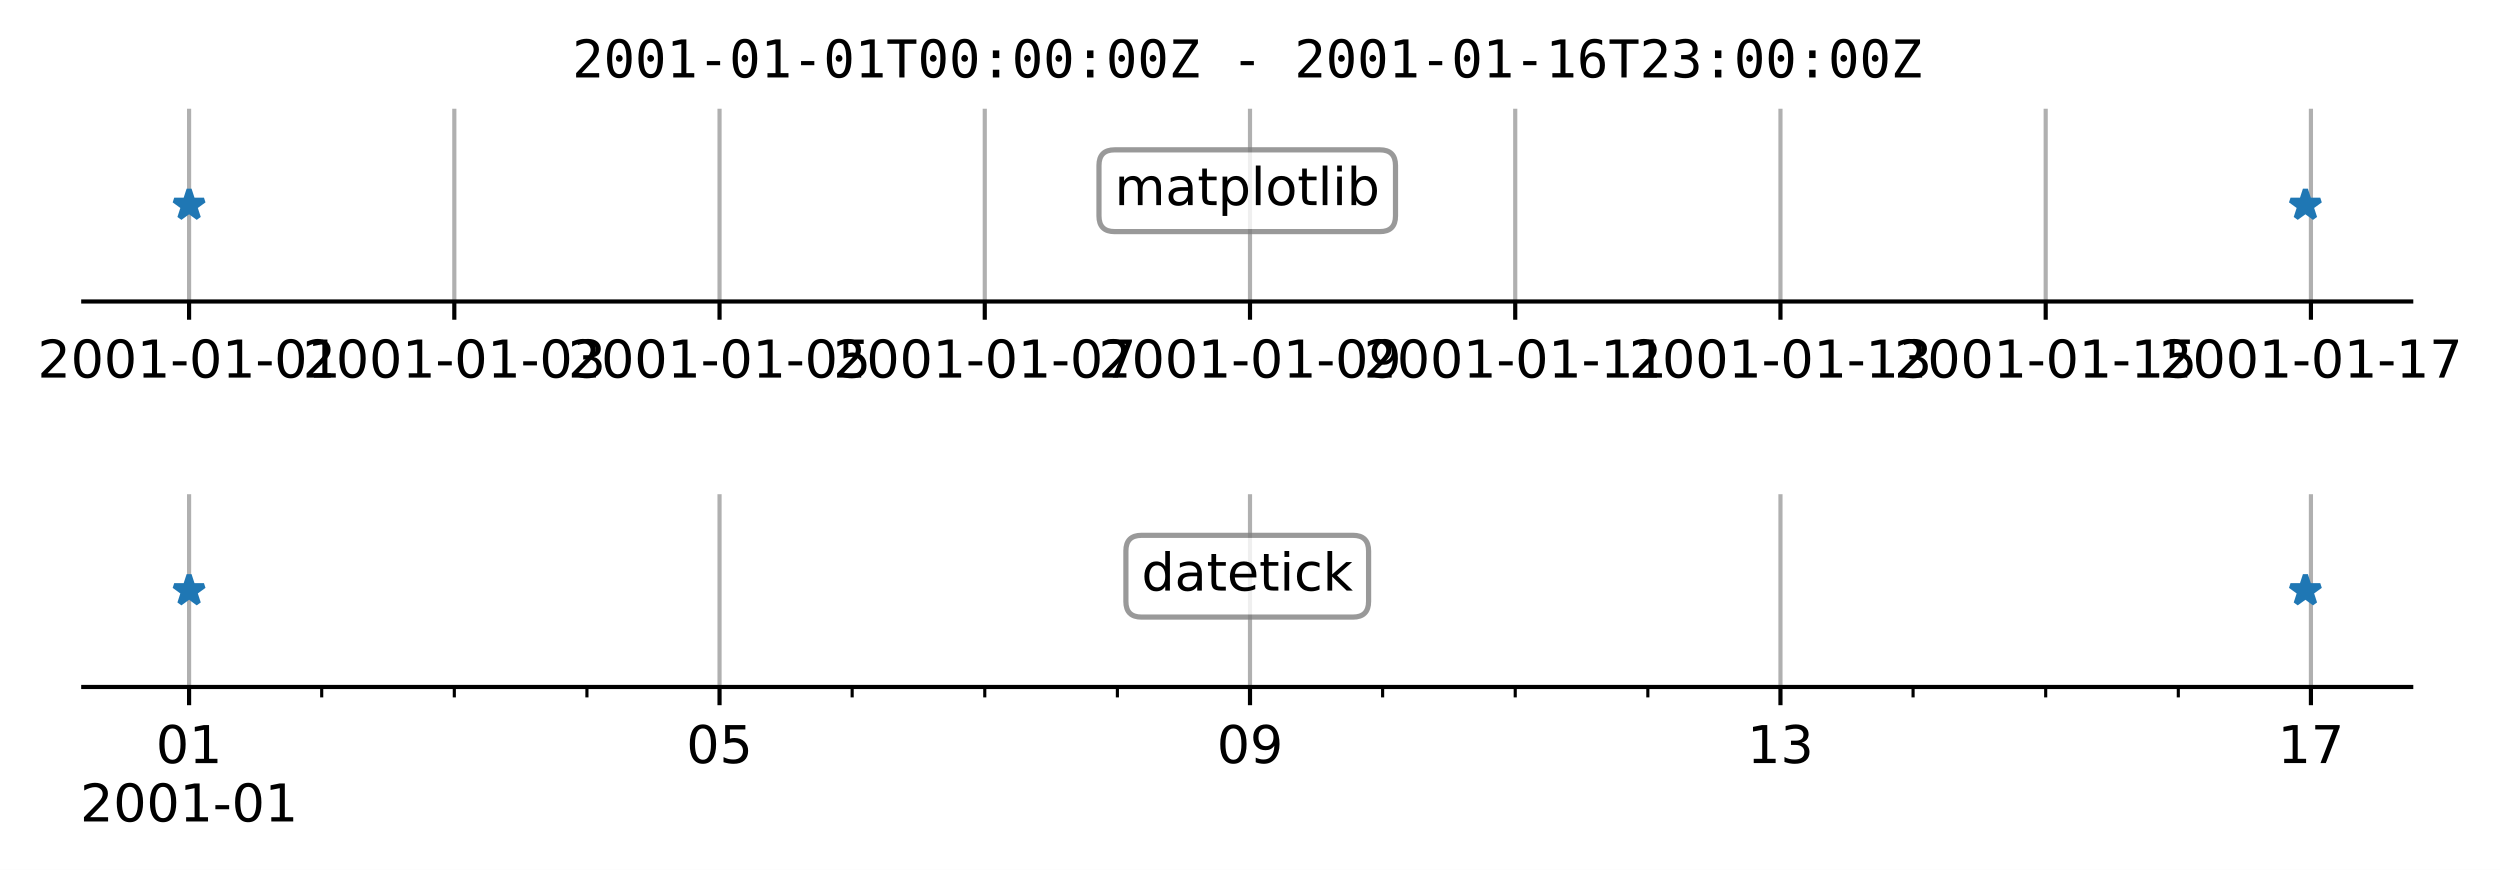
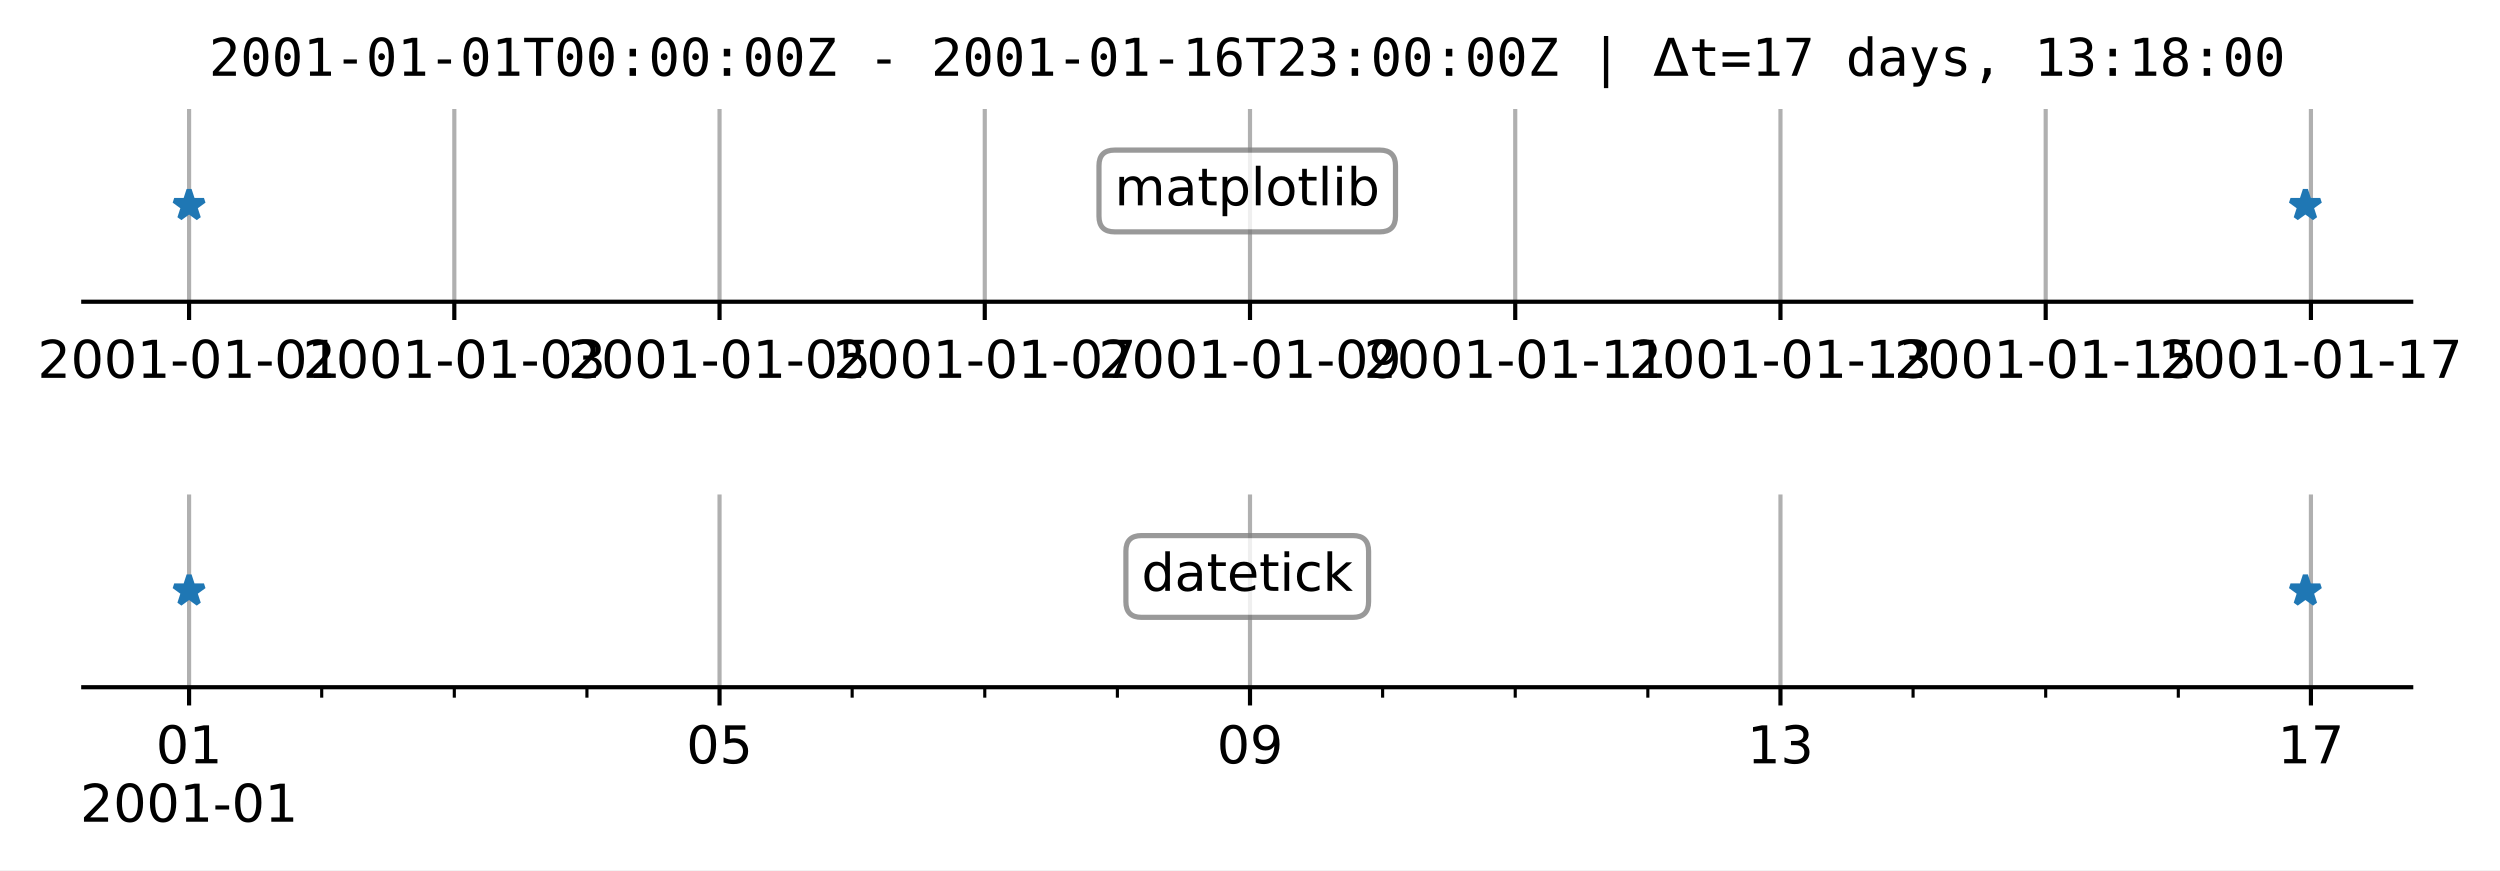
- <svg xmlns="http://www.w3.org/2000/svg" xmlns:xlink="http://www.w3.org/1999/xlink" width="479.393pt" height="166.808pt" viewBox="0 0 479.393 166.808" version="1.1">
+ <svg xmlns="http://www.w3.org/2000/svg" xmlns:xlink="http://www.w3.org/1999/xlink" width="479.393pt" height="166.856pt" viewBox="0 0 479.393 166.856" version="1.1">
  <defs>
    <style type="text/css">*{stroke-linejoin: round; stroke-linecap: butt}</style>
  </defs>
  <g id="figure_1">
    <g id="patch_1">
-       <path d="M 0 166.808  L 479.393 166.808  L 479.393 0  L 0 0  z " style="fill: #ffffff" />
+       <path d="M 0 166.856  L 479.393 166.856  L 479.393 0  L 0 0  z " style="fill: #ffffff" />
    </g>
    <g id="axes_1">
      <g id="patch_2">
-         <path d="M 15.967 57.812  L 462.367 57.812  L 462.367 20.852  L 15.967 20.852  z " style="fill: #ffffff" />
+         <path d="M 15.967 57.86  L 462.367 57.86  L 462.367 20.9  L 15.967 20.9  z " style="fill: #ffffff" />
      </g>
      <g id="matplotlib.axis_1">
        <g id="xtick_1">
          <g id="line2d_1">
-             <path d="M 36.258 57.812  L 36.258 20.852  " clip-path="url(#pf2580ca4c7)" style="fill: none; stroke: #b0b0b0; stroke-width: 0.8; stroke-linecap: square" />
+             <path d="M 36.258 57.86  L 36.258 20.9  " clip-path="url(#p1f0bf8ba6b)" style="fill: none; stroke: #b0b0b0; stroke-width: 0.8; stroke-linecap: square" />
          </g>
          <g id="line2d_2">
            <defs>
-               <path id="mc5603a4e6c" d="M 0 0  L 0 3.5  " style="stroke: #000000; stroke-width: 0.8" />
+               <path id="mabb9b50505" d="M 0 0  L 0 3.5  " style="stroke: #000000; stroke-width: 0.8" />
            </defs>
            <g>
-               <use xlink:href="#mc5603a4e6c" x="36.258" y="57.812" style="stroke: #000000; stroke-width: 0.8" />
+               <use xlink:href="#mabb9b50505" x="36.258" y="57.86" style="stroke: #000000; stroke-width: 0.8" />
            </g>
          </g>
          <g id="text_1">
-             <text style="font-size: 10px; font-family: 'DejaVu Sans', 'Bitstream Vera Sans', 'Computer Modern Sans Serif', 'Lucida Grande', 'Verdana', 'Geneva', 'Lucid', 'Arial', 'Helvetica', 'Avant Garde', sans-serif; text-anchor: middle" x="36.258" y="72.41" transform="rotate(-0 36.25781 72.41)">2001-01-01</text>
+             <text style="font-size: 10px; font-family: 'DejaVu Sans', 'Bitstream Vera Sans', 'Computer Modern Sans Serif', 'Lucida Grande', 'Verdana', 'Geneva', 'Lucid', 'Arial', 'Helvetica', 'Avant Garde', sans-serif; text-anchor: middle" x="36.258" y="72.458" transform="rotate(-0 36.25781 72.45844)">2001-01-01</text>
          </g>
        </g>
        <g id="xtick_2">
          <g id="line2d_3">
-             <path d="M 87.118 57.812  L 87.118 20.852  " clip-path="url(#pf2580ca4c7)" style="fill: none; stroke: #b0b0b0; stroke-width: 0.8; stroke-linecap: square" />
+             <path d="M 87.118 57.86  L 87.118 20.9  " clip-path="url(#p1f0bf8ba6b)" style="fill: none; stroke: #b0b0b0; stroke-width: 0.8; stroke-linecap: square" />
          </g>
          <g id="line2d_4">
            <g>
-               <use xlink:href="#mc5603a4e6c" x="87.118" y="57.812" style="stroke: #000000; stroke-width: 0.8" />
+               <use xlink:href="#mabb9b50505" x="87.118" y="57.86" style="stroke: #000000; stroke-width: 0.8" />
            </g>
          </g>
          <g id="text_2">
-             <text style="font-size: 10px; font-family: 'DejaVu Sans', 'Bitstream Vera Sans', 'Computer Modern Sans Serif', 'Lucida Grande', 'Verdana', 'Geneva', 'Lucid', 'Arial', 'Helvetica', 'Avant Garde', sans-serif; text-anchor: middle" x="87.118" y="72.41" transform="rotate(-0 87.11753 72.41)">2001-01-03</text>
+             <text style="font-size: 10px; font-family: 'DejaVu Sans', 'Bitstream Vera Sans', 'Computer Modern Sans Serif', 'Lucida Grande', 'Verdana', 'Geneva', 'Lucid', 'Arial', 'Helvetica', 'Avant Garde', sans-serif; text-anchor: middle" x="87.118" y="72.458" transform="rotate(-0 87.11753 72.45844)">2001-01-03</text>
          </g>
        </g>
        <g id="xtick_3">
          <g id="line2d_5">
-             <path d="M 137.977 57.812  L 137.977 20.852  " clip-path="url(#pf2580ca4c7)" style="fill: none; stroke: #b0b0b0; stroke-width: 0.8; stroke-linecap: square" />
+             <path d="M 137.977 57.86  L 137.977 20.9  " clip-path="url(#p1f0bf8ba6b)" style="fill: none; stroke: #b0b0b0; stroke-width: 0.8; stroke-linecap: square" />
          </g>
          <g id="line2d_6">
            <g>
-               <use xlink:href="#mc5603a4e6c" x="137.977" y="57.812" style="stroke: #000000; stroke-width: 0.8" />
+               <use xlink:href="#mabb9b50505" x="137.977" y="57.86" style="stroke: #000000; stroke-width: 0.8" />
            </g>
          </g>
          <g id="text_3">
-             <text style="font-size: 10px; font-family: 'DejaVu Sans', 'Bitstream Vera Sans', 'Computer Modern Sans Serif', 'Lucida Grande', 'Verdana', 'Geneva', 'Lucid', 'Arial', 'Helvetica', 'Avant Garde', sans-serif; text-anchor: middle" x="137.977" y="72.41" transform="rotate(-0 137.9773 72.41)">2001-01-05</text>
+             <text style="font-size: 10px; font-family: 'DejaVu Sans', 'Bitstream Vera Sans', 'Computer Modern Sans Serif', 'Lucida Grande', 'Verdana', 'Geneva', 'Lucid', 'Arial', 'Helvetica', 'Avant Garde', sans-serif; text-anchor: middle" x="137.977" y="72.458" transform="rotate(-0 137.9773 72.45844)">2001-01-05</text>
          </g>
        </g>
        <g id="xtick_4">
          <g id="line2d_7">
-             <path d="M 188.837 57.812  L 188.837 20.852  " clip-path="url(#pf2580ca4c7)" style="fill: none; stroke: #b0b0b0; stroke-width: 0.8; stroke-linecap: square" />
+             <path d="M 188.837 57.86  L 188.837 20.9  " clip-path="url(#p1f0bf8ba6b)" style="fill: none; stroke: #b0b0b0; stroke-width: 0.8; stroke-linecap: square" />
          </g>
          <g id="line2d_8">
            <g>
-               <use xlink:href="#mc5603a4e6c" x="188.837" y="57.812" style="stroke: #000000; stroke-width: 0.8" />
+               <use xlink:href="#mabb9b50505" x="188.837" y="57.86" style="stroke: #000000; stroke-width: 0.8" />
            </g>
          </g>
          <g id="text_4">
-             <text style="font-size: 10px; font-family: 'DejaVu Sans', 'Bitstream Vera Sans', 'Computer Modern Sans Serif', 'Lucida Grande', 'Verdana', 'Geneva', 'Lucid', 'Arial', 'Helvetica', 'Avant Garde', sans-serif; text-anchor: middle" x="188.837" y="72.41" transform="rotate(-0 188.837 72.41)">2001-01-07</text>
+             <text style="font-size: 10px; font-family: 'DejaVu Sans', 'Bitstream Vera Sans', 'Computer Modern Sans Serif', 'Lucida Grande', 'Verdana', 'Geneva', 'Lucid', 'Arial', 'Helvetica', 'Avant Garde', sans-serif; text-anchor: middle" x="188.837" y="72.458" transform="rotate(-0 188.837 72.45844)">2001-01-07</text>
          </g>
        </g>
        <g id="xtick_5">
          <g id="line2d_9">
-             <path d="M 239.697 57.812  L 239.697 20.852  " clip-path="url(#pf2580ca4c7)" style="fill: none; stroke: #b0b0b0; stroke-width: 0.8; stroke-linecap: square" />
+             <path d="M 239.697 57.86  L 239.697 20.9  " clip-path="url(#p1f0bf8ba6b)" style="fill: none; stroke: #b0b0b0; stroke-width: 0.8; stroke-linecap: square" />
          </g>
          <g id="line2d_10">
            <g>
-               <use xlink:href="#mc5603a4e6c" x="239.697" y="57.812" style="stroke: #000000; stroke-width: 0.8" />
+               <use xlink:href="#mabb9b50505" x="239.697" y="57.86" style="stroke: #000000; stroke-width: 0.8" />
            </g>
          </g>
          <g id="text_5">
-             <text style="font-size: 10px; font-family: 'DejaVu Sans', 'Bitstream Vera Sans', 'Computer Modern Sans Serif', 'Lucida Grande', 'Verdana', 'Geneva', 'Lucid', 'Arial', 'Helvetica', 'Avant Garde', sans-serif; text-anchor: middle" x="239.697" y="72.41" transform="rotate(-0 239.6967 72.41)">2001-01-09</text>
+             <text style="font-size: 10px; font-family: 'DejaVu Sans', 'Bitstream Vera Sans', 'Computer Modern Sans Serif', 'Lucida Grande', 'Verdana', 'Geneva', 'Lucid', 'Arial', 'Helvetica', 'Avant Garde', sans-serif; text-anchor: middle" x="239.697" y="72.458" transform="rotate(-0 239.6967 72.45844)">2001-01-09</text>
          </g>
        </g>
        <g id="xtick_6">
          <g id="line2d_11">
-             <path d="M 290.556 57.812  L 290.556 20.852  " clip-path="url(#pf2580ca4c7)" style="fill: none; stroke: #b0b0b0; stroke-width: 0.8; stroke-linecap: square" />
+             <path d="M 290.556 57.86  L 290.556 20.9  " clip-path="url(#p1f0bf8ba6b)" style="fill: none; stroke: #b0b0b0; stroke-width: 0.8; stroke-linecap: square" />
          </g>
          <g id="line2d_12">
            <g>
-               <use xlink:href="#mc5603a4e6c" x="290.556" y="57.812" style="stroke: #000000; stroke-width: 0.8" />
+               <use xlink:href="#mabb9b50505" x="290.556" y="57.86" style="stroke: #000000; stroke-width: 0.8" />
            </g>
          </g>
          <g id="text_6">
-             <text style="font-size: 10px; font-family: 'DejaVu Sans', 'Bitstream Vera Sans', 'Computer Modern Sans Serif', 'Lucida Grande', 'Verdana', 'Geneva', 'Lucid', 'Arial', 'Helvetica', 'Avant Garde', sans-serif; text-anchor: middle" x="290.556" y="72.41" transform="rotate(-0 290.5564 72.41)">2001-01-11</text>
+             <text style="font-size: 10px; font-family: 'DejaVu Sans', 'Bitstream Vera Sans', 'Computer Modern Sans Serif', 'Lucida Grande', 'Verdana', 'Geneva', 'Lucid', 'Arial', 'Helvetica', 'Avant Garde', sans-serif; text-anchor: middle" x="290.556" y="72.458" transform="rotate(-0 290.5564 72.45844)">2001-01-11</text>
          </g>
        </g>
        <g id="xtick_7">
          <g id="line2d_13">
-             <path d="M 341.416 57.812  L 341.416 20.852  " clip-path="url(#pf2580ca4c7)" style="fill: none; stroke: #b0b0b0; stroke-width: 0.8; stroke-linecap: square" />
+             <path d="M 341.416 57.86  L 341.416 20.9  " clip-path="url(#p1f0bf8ba6b)" style="fill: none; stroke: #b0b0b0; stroke-width: 0.8; stroke-linecap: square" />
          </g>
          <g id="line2d_14">
            <g>
-               <use xlink:href="#mc5603a4e6c" x="341.416" y="57.812" style="stroke: #000000; stroke-width: 0.8" />
+               <use xlink:href="#mabb9b50505" x="341.416" y="57.86" style="stroke: #000000; stroke-width: 0.8" />
            </g>
          </g>
          <g id="text_7">
-             <text style="font-size: 10px; font-family: 'DejaVu Sans', 'Bitstream Vera Sans', 'Computer Modern Sans Serif', 'Lucida Grande', 'Verdana', 'Geneva', 'Lucid', 'Arial', 'Helvetica', 'Avant Garde', sans-serif; text-anchor: middle" x="341.416" y="72.41" transform="rotate(-0 341.4161 72.41)">2001-01-13</text>
+             <text style="font-size: 10px; font-family: 'DejaVu Sans', 'Bitstream Vera Sans', 'Computer Modern Sans Serif', 'Lucida Grande', 'Verdana', 'Geneva', 'Lucid', 'Arial', 'Helvetica', 'Avant Garde', sans-serif; text-anchor: middle" x="341.416" y="72.458" transform="rotate(-0 341.4161 72.45844)">2001-01-13</text>
          </g>
        </g>
        <g id="xtick_8">
          <g id="line2d_15">
-             <path d="M 392.276 57.812  L 392.276 20.852  " clip-path="url(#pf2580ca4c7)" style="fill: none; stroke: #b0b0b0; stroke-width: 0.8; stroke-linecap: square" />
+             <path d="M 392.276 57.86  L 392.276 20.9  " clip-path="url(#p1f0bf8ba6b)" style="fill: none; stroke: #b0b0b0; stroke-width: 0.8; stroke-linecap: square" />
          </g>
          <g id="line2d_16">
            <g>
-               <use xlink:href="#mc5603a4e6c" x="392.276" y="57.812" style="stroke: #000000; stroke-width: 0.8" />
+               <use xlink:href="#mabb9b50505" x="392.276" y="57.86" style="stroke: #000000; stroke-width: 0.8" />
            </g>
          </g>
          <g id="text_8">
-             <text style="font-size: 10px; font-family: 'DejaVu Sans', 'Bitstream Vera Sans', 'Computer Modern Sans Serif', 'Lucida Grande', 'Verdana', 'Geneva', 'Lucid', 'Arial', 'Helvetica', 'Avant Garde', sans-serif; text-anchor: middle" x="392.276" y="72.41" transform="rotate(-0 392.2759 72.41)">2001-01-15</text>
+             <text style="font-size: 10px; font-family: 'DejaVu Sans', 'Bitstream Vera Sans', 'Computer Modern Sans Serif', 'Lucida Grande', 'Verdana', 'Geneva', 'Lucid', 'Arial', 'Helvetica', 'Avant Garde', sans-serif; text-anchor: middle" x="392.276" y="72.458" transform="rotate(-0 392.2759 72.45844)">2001-01-15</text>
          </g>
        </g>
        <g id="xtick_9">
          <g id="line2d_17">
-             <path d="M 443.136 57.812  L 443.136 20.852  " clip-path="url(#pf2580ca4c7)" style="fill: none; stroke: #b0b0b0; stroke-width: 0.8; stroke-linecap: square" />
+             <path d="M 443.136 57.86  L 443.136 20.9  " clip-path="url(#p1f0bf8ba6b)" style="fill: none; stroke: #b0b0b0; stroke-width: 0.8; stroke-linecap: square" />
          </g>
          <g id="line2d_18">
            <g>
-               <use xlink:href="#mc5603a4e6c" x="443.136" y="57.812" style="stroke: #000000; stroke-width: 0.8" />
+               <use xlink:href="#mabb9b50505" x="443.136" y="57.86" style="stroke: #000000; stroke-width: 0.8" />
            </g>
          </g>
          <g id="text_9">
-             <text style="font-size: 10px; font-family: 'DejaVu Sans', 'Bitstream Vera Sans', 'Computer Modern Sans Serif', 'Lucida Grande', 'Verdana', 'Geneva', 'Lucid', 'Arial', 'Helvetica', 'Avant Garde', sans-serif; text-anchor: middle" x="443.136" y="72.41" transform="rotate(-0 443.1356 72.41)">2001-01-17</text>
+             <text style="font-size: 10px; font-family: 'DejaVu Sans', 'Bitstream Vera Sans', 'Computer Modern Sans Serif', 'Lucida Grande', 'Verdana', 'Geneva', 'Lucid', 'Arial', 'Helvetica', 'Avant Garde', sans-serif; text-anchor: middle" x="443.136" y="72.458" transform="rotate(-0 443.1356 72.45844)">2001-01-17</text>
          </g>
        </g>
      </g>
      <g id="line2d_19">
        <defs>
-           <path id="m0c60ad9156" d="M 0 -3  L -0.674 -0.927  L -2.853 -0.927  L -1.09 0.354  L -1.763 2.427  L -0 1.146  L 1.763 2.427  L 1.09 0.354  L 2.853 -0.927  L 0.674 -0.927  z " style="stroke: #1f77b4; stroke-linejoin: bevel" />
+           <path id="md083294401" d="M 0 -3  L -0.674 -0.927  L -2.853 -0.927  L -1.09 0.354  L -1.763 2.427  L -0 1.146  L 1.763 2.427  L 1.09 0.354  L 2.853 -0.927  L 0.674 -0.927  z " style="stroke: #1f77b4; stroke-linejoin: bevel" />
        </defs>
-         <g clip-path="url(#pf2580ca4c7)">
-           <use xlink:href="#m0c60ad9156" x="36.258" y="39.332" style="fill: #1f77b4; stroke: #1f77b4; stroke-linejoin: bevel" />
-           <use xlink:href="#m0c60ad9156" x="442.076" y="39.332" style="fill: #1f77b4; stroke: #1f77b4; stroke-linejoin: bevel" />
+         <g clip-path="url(#p1f0bf8ba6b)">
+           <use xlink:href="#md083294401" x="36.258" y="39.38" style="fill: #1f77b4; stroke: #1f77b4; stroke-linejoin: bevel" />
+           <use xlink:href="#md083294401" x="442.076" y="39.38" style="fill: #1f77b4; stroke: #1f77b4; stroke-linejoin: bevel" />
        </g>
      </g>
      <g id="patch_3">
-         <path d="M 15.967 57.812  L 462.367 57.812  " style="fill: none; stroke: #000000; stroke-width: 0.8; stroke-linejoin: miter; stroke-linecap: square" />
+         <path d="M 15.967 57.86  L 462.367 57.86  " style="fill: none; stroke: #000000; stroke-width: 0.8; stroke-linejoin: miter; stroke-linecap: square" />
      </g>
      <g id="text_10">
        <g id="patch_4">
-           <path d="M 213.737 44.411  L 264.597 44.411  Q 267.597 44.411 267.597 41.411  L 267.597 31.733  Q 267.597 28.733 264.597 28.733  L 213.737 28.733  Q 210.737 28.733 210.737 31.733  L 210.737 41.411  Q 210.737 44.411 213.737 44.411  z " style="fill: #ffffff; opacity: 0.8; stroke: #808080; stroke-linejoin: miter" />
-         </g>
-         <text style="font-size: 10px; font-family: 'DejaVu Sans', 'Bitstream Vera Sans', 'Computer Modern Sans Serif', 'Lucida Grande', 'Verdana', 'Geneva', 'Lucid', 'Arial', 'Helvetica', 'Avant Garde', sans-serif; text-anchor: middle" x="239.167" y="39.332" transform="rotate(-0 239.1669 39.33156)">matplotlib</text>
+           <path d="M 213.737 44.46  L 264.597 44.46  Q 267.597 44.46 267.597 41.46  L 267.597 31.782  Q 267.597 28.782 264.597 28.782  L 213.737 28.782  Q 210.737 28.782 210.737 31.782  L 210.737 41.46  Q 210.737 44.46 213.737 44.46  z " style="fill: #ffffff; opacity: 0.8; stroke: #808080; stroke-linejoin: miter" />
+         </g>
+         <text style="font-size: 10px; font-family: 'DejaVu Sans', 'Bitstream Vera Sans', 'Computer Modern Sans Serif', 'Lucida Grande', 'Verdana', 'Geneva', 'Lucid', 'Arial', 'Helvetica', 'Avant Garde', sans-serif; text-anchor: middle" x="239.167" y="39.38" transform="rotate(-0 239.1669 39.38)">matplotlib</text>
      </g>
      <g id="text_11">
-         <text style="font-size: 10px; font-family: 'DejaVu Sans Mono', 'Bitstream Vera Sans Mono', 'Computer Modern Typewriter', 'Andale Mono', 'Nimbus Mono L', 'Courier New', 'Courier', 'Fixed', 'Terminal', monospace; text-anchor: middle" x="239.167" y="14.852" transform="rotate(-0 239.1669 14.85156)">2001-01-01T00:00:00Z - 2001-01-16T23:00:00Z</text>
+         <g transform="translate(40.0669 14.9)">
+           <text>
+             <tspan x="0" y="-0.359" style="font-size: 10px; font-family: 'DejaVu Sans Mono'">2</tspan>
+             <tspan x="6.021" y="-0.359" style="font-size: 10px; font-family: 'DejaVu Sans Mono'">0</tspan>
+             <tspan x="12.041" y="-0.359" style="font-size: 10px; font-family: 'DejaVu Sans Mono'">0</tspan>
+             <tspan x="18.062" y="-0.359" style="font-size: 10px; font-family: 'DejaVu Sans Mono'">1</tspan>
+             <tspan x="24.082" y="-0.359" style="font-size: 10px; font-family: 'DejaVu Sans Mono'">-</tspan>
+             <tspan x="30.103" y="-0.359" style="font-size: 10px; font-family: 'DejaVu Sans Mono'">0</tspan>
+             <tspan x="36.123" y="-0.359" style="font-size: 10px; font-family: 'DejaVu Sans Mono'">1</tspan>
+             <tspan x="42.144" y="-0.359" style="font-size: 10px; font-family: 'DejaVu Sans Mono'">-</tspan>
+             <tspan x="48.164" y="-0.359" style="font-size: 10px; font-family: 'DejaVu Sans Mono'">0</tspan>
+             <tspan x="54.185" y="-0.359" style="font-size: 10px; font-family: 'DejaVu Sans Mono'">1</tspan>
+             <tspan x="60.205" y="-0.359" style="font-size: 10px; font-family: 'DejaVu Sans Mono'">T</tspan>
+             <tspan x="66.226" y="-0.359" style="font-size: 10px; font-family: 'DejaVu Sans Mono'">0</tspan>
+             <tspan x="72.246" y="-0.359" style="font-size: 10px; font-family: 'DejaVu Sans Mono'">0</tspan>
+             <tspan x="78.267" y="-0.359" style="font-size: 10px; font-family: 'DejaVu Sans Mono'">:</tspan>
+             <tspan x="84.287" y="-0.359" style="font-size: 10px; font-family: 'DejaVu Sans Mono'">0</tspan>
+             <tspan x="90.308" y="-0.359" style="font-size: 10px; font-family: 'DejaVu Sans Mono'">0</tspan>
+             <tspan x="96.328" y="-0.359" style="font-size: 10px; font-family: 'DejaVu Sans Mono'">:</tspan>
+             <tspan x="102.349" y="-0.359" style="font-size: 10px; font-family: 'DejaVu Sans Mono'">0</tspan>
+             <tspan x="108.369" y="-0.359" style="font-size: 10px; font-family: 'DejaVu Sans Mono'">0</tspan>
+             <tspan x="114.39" y="-0.359" style="font-size: 10px; font-family: 'DejaVu Sans Mono'">Z</tspan>
+             <tspan x="120.41" y="-0.359" style="font-size: 10px; font-family: 'DejaVu Sans Mono'"> </tspan>
+             <tspan x="126.431" y="-0.359" style="font-size: 10px; font-family: 'DejaVu Sans Mono'">-</tspan>
+             <tspan x="132.451" y="-0.359" style="font-size: 10px; font-family: 'DejaVu Sans Mono'"> </tspan>
+             <tspan x="138.472" y="-0.359" style="font-size: 10px; font-family: 'DejaVu Sans Mono'">2</tspan>
+             <tspan x="144.492" y="-0.359" style="font-size: 10px; font-family: 'DejaVu Sans Mono'">0</tspan>
+             <tspan x="150.513" y="-0.359" style="font-size: 10px; font-family: 'DejaVu Sans Mono'">0</tspan>
+             <tspan x="156.533" y="-0.359" style="font-size: 10px; font-family: 'DejaVu Sans Mono'">1</tspan>
+             <tspan x="162.554" y="-0.359" style="font-size: 10px; font-family: 'DejaVu Sans Mono'">-</tspan>
+             <tspan x="168.574" y="-0.359" style="font-size: 10px; font-family: 'DejaVu Sans Mono'">0</tspan>
+             <tspan x="174.595" y="-0.359" style="font-size: 10px; font-family: 'DejaVu Sans Mono'">1</tspan>
+             <tspan x="180.615" y="-0.359" style="font-size: 10px; font-family: 'DejaVu Sans Mono'">-</tspan>
+             <tspan x="186.636" y="-0.359" style="font-size: 10px; font-family: 'DejaVu Sans Mono'">1</tspan>
+             <tspan x="192.656" y="-0.359" style="font-size: 10px; font-family: 'DejaVu Sans Mono'">6</tspan>
+             <tspan x="198.677" y="-0.359" style="font-size: 10px; font-family: 'DejaVu Sans Mono'">T</tspan>
+             <tspan x="204.697" y="-0.359" style="font-size: 10px; font-family: 'DejaVu Sans Mono'">2</tspan>
+             <tspan x="210.718" y="-0.359" style="font-size: 10px; font-family: 'DejaVu Sans Mono'">3</tspan>
+             <tspan x="216.738" y="-0.359" style="font-size: 10px; font-family: 'DejaVu Sans Mono'">:</tspan>
+             <tspan x="222.759" y="-0.359" style="font-size: 10px; font-family: 'DejaVu Sans Mono'">0</tspan>
+             <tspan x="228.779" y="-0.359" style="font-size: 10px; font-family: 'DejaVu Sans Mono'">0</tspan>
+             <tspan x="234.8" y="-0.359" style="font-size: 10px; font-family: 'DejaVu Sans Mono'">:</tspan>
+             <tspan x="240.82" y="-0.359" style="font-size: 10px; font-family: 'DejaVu Sans Mono'">0</tspan>
+             <tspan x="246.841" y="-0.359" style="font-size: 10px; font-family: 'DejaVu Sans Mono'">0</tspan>
+             <tspan x="252.861" y="-0.359" style="font-size: 10px; font-family: 'DejaVu Sans Mono'">Z</tspan>
+             <tspan x="258.882" y="-0.359" style="font-size: 10px; font-family: 'DejaVu Sans Mono'"> </tspan>
+             <tspan x="264.902" y="-0.359" style="font-size: 10px; font-family: 'DejaVu Sans Mono'">|</tspan>
+             <tspan x="270.923" y="-0.359" style="font-size: 10px; font-family: 'DejaVu Sans Mono'"> </tspan>
+             <tspan x="283.784" y="-0.359" style="font-size: 10px; font-family: 'DejaVu Sans Mono'">t</tspan>
+             <tspan x="289.805" y="-0.359" style="font-size: 10px; font-family: 'DejaVu Sans Mono'">=</tspan>
+             <tspan x="295.825" y="-0.359" style="font-size: 10px; font-family: 'DejaVu Sans Mono'">1</tspan>
+             <tspan x="301.846" y="-0.359" style="font-size: 10px; font-family: 'DejaVu Sans Mono'">7</tspan>
+             <tspan x="307.866" y="-0.359" style="font-size: 10px; font-family: 'DejaVu Sans Mono'"> </tspan>
+             <tspan x="313.887" y="-0.359" style="font-size: 10px; font-family: 'DejaVu Sans Mono'">d</tspan>
+             <tspan x="319.907" y="-0.359" style="font-size: 10px; font-family: 'DejaVu Sans Mono'">a</tspan>
+             <tspan x="325.928" y="-0.359" style="font-size: 10px; font-family: 'DejaVu Sans Mono'">y</tspan>
+             <tspan x="331.948" y="-0.359" style="font-size: 10px; font-family: 'DejaVu Sans Mono'">s</tspan>
+             <tspan x="337.969" y="-0.359" style="font-size: 10px; font-family: 'DejaVu Sans Mono'">,</tspan>
+             <tspan x="343.989" y="-0.359" style="font-size: 10px; font-family: 'DejaVu Sans Mono'"> </tspan>
+             <tspan x="350.01" y="-0.359" style="font-size: 10px; font-family: 'DejaVu Sans Mono'">1</tspan>
+             <tspan x="356.03" y="-0.359" style="font-size: 10px; font-family: 'DejaVu Sans Mono'">3</tspan>
+             <tspan x="362.051" y="-0.359" style="font-size: 10px; font-family: 'DejaVu Sans Mono'">:</tspan>
+             <tspan x="368.071" y="-0.359" style="font-size: 10px; font-family: 'DejaVu Sans Mono'">1</tspan>
+             <tspan x="374.092" y="-0.359" style="font-size: 10px; font-family: 'DejaVu Sans Mono'">8</tspan>
+             <tspan x="380.112" y="-0.359" style="font-size: 10px; font-family: 'DejaVu Sans Mono'">:</tspan>
+             <tspan x="386.133" y="-0.359" style="font-size: 10px; font-family: 'DejaVu Sans Mono'">0</tspan>
+             <tspan x="392.153" y="-0.359" style="font-size: 10px; font-family: 'DejaVu Sans Mono'">0</tspan>
+             <tspan x="276.943" y="-0.359" style="font-size: 10px; font-family: 'DejaVu Sans'">Δ</tspan>
+           </text>
+         </g>
      </g>
    </g>
    <g id="axes_2">
      <g id="patch_5">
-         <path d="M 15.967 131.732  L 462.367 131.732  L 462.367 94.772  L 15.967 94.772  z " style="fill: #ffffff" />
+         <path d="M 15.967 131.78  L 462.367 131.78  L 462.367 94.82  L 15.967 94.82  z " style="fill: #ffffff" />
      </g>
      <g id="matplotlib.axis_2">
        <g id="xtick_10">
          <g id="line2d_20">
-             <path d="M 36.258 131.732  L 36.258 94.772  " clip-path="url(#p4a25d19176)" style="fill: none; stroke: #b0b0b0; stroke-width: 0.8; stroke-linecap: square" />
+             <path d="M 36.258 131.78  L 36.258 94.82  " clip-path="url(#p46f7d3ada2)" style="fill: none; stroke: #b0b0b0; stroke-width: 0.8; stroke-linecap: square" />
          </g>
          <g id="line2d_21">
            <g>
-               <use xlink:href="#mc5603a4e6c" x="36.258" y="131.732" style="stroke: #000000; stroke-width: 0.8" />
+               <use xlink:href="#mabb9b50505" x="36.258" y="131.78" style="stroke: #000000; stroke-width: 0.8" />
            </g>
          </g>
          <g id="text_12">
-             <text style="font-size: 10px; font-family: 'DejaVu Sans', 'Bitstream Vera Sans', 'Computer Modern Sans Serif', 'Lucida Grande', 'Verdana', 'Geneva', 'Lucid', 'Arial', 'Helvetica', 'Avant Garde', sans-serif" transform="translate(29.89531 146.33)">01</text>
-             <text style="font-size: 10px; font-family: 'DejaVu Sans', 'Bitstream Vera Sans', 'Computer Modern Sans Serif', 'Lucida Grande', 'Verdana', 'Geneva', 'Lucid', 'Arial', 'Helvetica', 'Avant Garde', sans-serif" transform="translate(15.36641 157.5278)">2001-01</text>
+             <text style="font-size: 10px; font-family: 'DejaVu Sans', 'Bitstream Vera Sans', 'Computer Modern Sans Serif', 'Lucida Grande', 'Verdana', 'Geneva', 'Lucid', 'Arial', 'Helvetica', 'Avant Garde', sans-serif" transform="translate(29.89531 146.3784)">01</text>
+             <text style="font-size: 10px; font-family: 'DejaVu Sans', 'Bitstream Vera Sans', 'Computer Modern Sans Serif', 'Lucida Grande', 'Verdana', 'Geneva', 'Lucid', 'Arial', 'Helvetica', 'Avant Garde', sans-serif" transform="translate(15.36641 157.5762)">2001-01</text>
          </g>
        </g>
        <g id="xtick_11">
          <g id="line2d_22">
-             <path d="M 137.977 131.732  L 137.977 94.772  " clip-path="url(#p4a25d19176)" style="fill: none; stroke: #b0b0b0; stroke-width: 0.8; stroke-linecap: square" />
+             <path d="M 137.977 131.78  L 137.977 94.82  " clip-path="url(#p46f7d3ada2)" style="fill: none; stroke: #b0b0b0; stroke-width: 0.8; stroke-linecap: square" />
          </g>
          <g id="line2d_23">
            <g>
-               <use xlink:href="#mc5603a4e6c" x="137.977" y="131.732" style="stroke: #000000; stroke-width: 0.8" />
+               <use xlink:href="#mabb9b50505" x="137.977" y="131.78" style="stroke: #000000; stroke-width: 0.8" />
            </g>
          </g>
          <g id="text_13">
-             <text style="font-size: 10px; font-family: 'DejaVu Sans', 'Bitstream Vera Sans', 'Computer Modern Sans Serif', 'Lucida Grande', 'Verdana', 'Geneva', 'Lucid', 'Arial', 'Helvetica', 'Avant Garde', sans-serif; text-anchor: middle" x="137.977" y="146.33" transform="rotate(-0 137.9773 146.33)">05</text>
+             <text style="font-size: 10px; font-family: 'DejaVu Sans', 'Bitstream Vera Sans', 'Computer Modern Sans Serif', 'Lucida Grande', 'Verdana', 'Geneva', 'Lucid', 'Arial', 'Helvetica', 'Avant Garde', sans-serif; text-anchor: middle" x="137.977" y="146.378" transform="rotate(-0 137.9773 146.3784)">05</text>
          </g>
        </g>
        <g id="xtick_12">
          <g id="line2d_24">
-             <path d="M 239.697 131.732  L 239.697 94.772  " clip-path="url(#p4a25d19176)" style="fill: none; stroke: #b0b0b0; stroke-width: 0.8; stroke-linecap: square" />
+             <path d="M 239.697 131.78  L 239.697 94.82  " clip-path="url(#p46f7d3ada2)" style="fill: none; stroke: #b0b0b0; stroke-width: 0.8; stroke-linecap: square" />
          </g>
          <g id="line2d_25">
            <g>
-               <use xlink:href="#mc5603a4e6c" x="239.697" y="131.732" style="stroke: #000000; stroke-width: 0.8" />
+               <use xlink:href="#mabb9b50505" x="239.697" y="131.78" style="stroke: #000000; stroke-width: 0.8" />
            </g>
          </g>
          <g id="text_14">
-             <text style="font-size: 10px; font-family: 'DejaVu Sans', 'Bitstream Vera Sans', 'Computer Modern Sans Serif', 'Lucida Grande', 'Verdana', 'Geneva', 'Lucid', 'Arial', 'Helvetica', 'Avant Garde', sans-serif; text-anchor: middle" x="239.697" y="146.33" transform="rotate(-0 239.6967 146.33)">09</text>
+             <text style="font-size: 10px; font-family: 'DejaVu Sans', 'Bitstream Vera Sans', 'Computer Modern Sans Serif', 'Lucida Grande', 'Verdana', 'Geneva', 'Lucid', 'Arial', 'Helvetica', 'Avant Garde', sans-serif; text-anchor: middle" x="239.697" y="146.378" transform="rotate(-0 239.6967 146.3784)">09</text>
          </g>
        </g>
        <g id="xtick_13">
          <g id="line2d_26">
-             <path d="M 341.416 131.732  L 341.416 94.772  " clip-path="url(#p4a25d19176)" style="fill: none; stroke: #b0b0b0; stroke-width: 0.8; stroke-linecap: square" />
+             <path d="M 341.416 131.78  L 341.416 94.82  " clip-path="url(#p46f7d3ada2)" style="fill: none; stroke: #b0b0b0; stroke-width: 0.8; stroke-linecap: square" />
          </g>
          <g id="line2d_27">
            <g>
-               <use xlink:href="#mc5603a4e6c" x="341.416" y="131.732" style="stroke: #000000; stroke-width: 0.8" />
+               <use xlink:href="#mabb9b50505" x="341.416" y="131.78" style="stroke: #000000; stroke-width: 0.8" />
            </g>
          </g>
          <g id="text_15">
-             <text style="font-size: 10px; font-family: 'DejaVu Sans', 'Bitstream Vera Sans', 'Computer Modern Sans Serif', 'Lucida Grande', 'Verdana', 'Geneva', 'Lucid', 'Arial', 'Helvetica', 'Avant Garde', sans-serif; text-anchor: middle" x="341.416" y="146.33" transform="rotate(-0 341.4161 146.33)">13</text>
+             <text style="font-size: 10px; font-family: 'DejaVu Sans', 'Bitstream Vera Sans', 'Computer Modern Sans Serif', 'Lucida Grande', 'Verdana', 'Geneva', 'Lucid', 'Arial', 'Helvetica', 'Avant Garde', sans-serif; text-anchor: middle" x="341.416" y="146.378" transform="rotate(-0 341.4161 146.3784)">13</text>
          </g>
        </g>
        <g id="xtick_14">
          <g id="line2d_28">
-             <path d="M 443.136 131.732  L 443.136 94.772  " clip-path="url(#p4a25d19176)" style="fill: none; stroke: #b0b0b0; stroke-width: 0.8; stroke-linecap: square" />
+             <path d="M 443.136 131.78  L 443.136 94.82  " clip-path="url(#p46f7d3ada2)" style="fill: none; stroke: #b0b0b0; stroke-width: 0.8; stroke-linecap: square" />
          </g>
          <g id="line2d_29">
            <g>
-               <use xlink:href="#mc5603a4e6c" x="443.136" y="131.732" style="stroke: #000000; stroke-width: 0.8" />
+               <use xlink:href="#mabb9b50505" x="443.136" y="131.78" style="stroke: #000000; stroke-width: 0.8" />
            </g>
          </g>
          <g id="text_16">
-             <text style="font-size: 10px; font-family: 'DejaVu Sans', 'Bitstream Vera Sans', 'Computer Modern Sans Serif', 'Lucida Grande', 'Verdana', 'Geneva', 'Lucid', 'Arial', 'Helvetica', 'Avant Garde', sans-serif; text-anchor: middle" x="443.136" y="146.33" transform="rotate(-0 443.1356 146.33)">17</text>
+             <text style="font-size: 10px; font-family: 'DejaVu Sans', 'Bitstream Vera Sans', 'Computer Modern Sans Serif', 'Lucida Grande', 'Verdana', 'Geneva', 'Lucid', 'Arial', 'Helvetica', 'Avant Garde', sans-serif; text-anchor: middle" x="443.136" y="146.378" transform="rotate(-0 443.1356 146.3784)">17</text>
          </g>
        </g>
        <g id="xtick_15">
          <g id="line2d_30">
            <defs>
-               <path id="m7191941769" d="M 0 0  L 0 2  " style="stroke: #000000; stroke-width: 0.6" />
+               <path id="maa1462ec34" d="M 0 0  L 0 2  " style="stroke: #000000; stroke-width: 0.6" />
            </defs>
            <g>
-               <use xlink:href="#m7191941769" x="61.688" y="131.732" style="stroke: #000000; stroke-width: 0.6" />
+               <use xlink:href="#maa1462ec34" x="61.688" y="131.78" style="stroke: #000000; stroke-width: 0.6" />
            </g>
          </g>
        </g>
        <g id="xtick_16">
          <g id="line2d_31">
            <g>
-               <use xlink:href="#m7191941769" x="87.118" y="131.732" style="stroke: #000000; stroke-width: 0.6" />
+               <use xlink:href="#maa1462ec34" x="87.118" y="131.78" style="stroke: #000000; stroke-width: 0.6" />
            </g>
          </g>
        </g>
        <g id="xtick_17">
          <g id="line2d_32">
            <g>
-               <use xlink:href="#m7191941769" x="112.547" y="131.732" style="stroke: #000000; stroke-width: 0.6" />
+               <use xlink:href="#maa1462ec34" x="112.547" y="131.78" style="stroke: #000000; stroke-width: 0.6" />
            </g>
          </g>
        </g>
        <g id="xtick_18">
          <g id="line2d_33">
            <g>
-               <use xlink:href="#m7191941769" x="163.407" y="131.732" style="stroke: #000000; stroke-width: 0.6" />
+               <use xlink:href="#maa1462ec34" x="163.407" y="131.78" style="stroke: #000000; stroke-width: 0.6" />
            </g>
          </g>
        </g>
        <g id="xtick_19">
          <g id="line2d_34">
            <g>
-               <use xlink:href="#m7191941769" x="188.837" y="131.732" style="stroke: #000000; stroke-width: 0.6" />
+               <use xlink:href="#maa1462ec34" x="188.837" y="131.78" style="stroke: #000000; stroke-width: 0.6" />
            </g>
          </g>
        </g>
        <g id="xtick_20">
          <g id="line2d_35">
            <g>
-               <use xlink:href="#m7191941769" x="214.267" y="131.732" style="stroke: #000000; stroke-width: 0.6" />
+               <use xlink:href="#maa1462ec34" x="214.267" y="131.78" style="stroke: #000000; stroke-width: 0.6" />
            </g>
          </g>
        </g>
        <g id="xtick_21">
          <g id="line2d_36">
            <g>
-               <use xlink:href="#m7191941769" x="265.127" y="131.732" style="stroke: #000000; stroke-width: 0.6" />
+               <use xlink:href="#maa1462ec34" x="265.127" y="131.78" style="stroke: #000000; stroke-width: 0.6" />
            </g>
          </g>
        </g>
        <g id="xtick_22">
          <g id="line2d_37">
            <g>
-               <use xlink:href="#m7191941769" x="290.556" y="131.732" style="stroke: #000000; stroke-width: 0.6" />
+               <use xlink:href="#maa1462ec34" x="290.556" y="131.78" style="stroke: #000000; stroke-width: 0.6" />
            </g>
          </g>
        </g>
        <g id="xtick_23">
          <g id="line2d_38">
            <g>
-               <use xlink:href="#m7191941769" x="315.986" y="131.732" style="stroke: #000000; stroke-width: 0.6" />
+               <use xlink:href="#maa1462ec34" x="315.986" y="131.78" style="stroke: #000000; stroke-width: 0.6" />
            </g>
          </g>
        </g>
        <g id="xtick_24">
          <g id="line2d_39">
            <g>
-               <use xlink:href="#m7191941769" x="366.846" y="131.732" style="stroke: #000000; stroke-width: 0.6" />
+               <use xlink:href="#maa1462ec34" x="366.846" y="131.78" style="stroke: #000000; stroke-width: 0.6" />
            </g>
          </g>
        </g>
        <g id="xtick_25">
          <g id="line2d_40">
            <g>
-               <use xlink:href="#m7191941769" x="392.276" y="131.732" style="stroke: #000000; stroke-width: 0.6" />
+               <use xlink:href="#maa1462ec34" x="392.276" y="131.78" style="stroke: #000000; stroke-width: 0.6" />
            </g>
          </g>
        </g>
        <g id="xtick_26">
          <g id="line2d_41">
            <g>
-               <use xlink:href="#m7191941769" x="417.706" y="131.732" style="stroke: #000000; stroke-width: 0.6" />
+               <use xlink:href="#maa1462ec34" x="417.706" y="131.78" style="stroke: #000000; stroke-width: 0.6" />
            </g>
          </g>
        </g>
      </g>
      <g id="line2d_42">
-         <g clip-path="url(#p4a25d19176)">
-           <use xlink:href="#m0c60ad9156" x="36.258" y="113.252" style="fill: #1f77b4; stroke: #1f77b4; stroke-linejoin: bevel" />
-           <use xlink:href="#m0c60ad9156" x="442.076" y="113.252" style="fill: #1f77b4; stroke: #1f77b4; stroke-linejoin: bevel" />
+         <g clip-path="url(#p46f7d3ada2)">
+           <use xlink:href="#md083294401" x="36.258" y="113.3" style="fill: #1f77b4; stroke: #1f77b4; stroke-linejoin: bevel" />
+           <use xlink:href="#md083294401" x="442.076" y="113.3" style="fill: #1f77b4; stroke: #1f77b4; stroke-linejoin: bevel" />
        </g>
      </g>
      <g id="patch_6">
-         <path d="M 15.967 131.732  L 462.367 131.732  " style="fill: none; stroke: #000000; stroke-width: 0.8; stroke-linejoin: miter; stroke-linecap: square" />
+         <path d="M 15.967 131.78  L 462.367 131.78  " style="fill: none; stroke: #000000; stroke-width: 0.8; stroke-linejoin: miter; stroke-linecap: square" />
      </g>
      <g id="text_17">
        <g id="patch_7">
-           <path d="M 218.898 118.331  L 259.436 118.331  Q 262.436 118.331 262.436 115.331  L 262.436 105.653  Q 262.436 102.653 259.436 102.653  L 218.898 102.653  Q 215.898 102.653 215.898 105.653  L 215.898 115.331  Q 215.898 118.331 218.898 118.331  z " style="fill: #ffffff; opacity: 0.8; stroke: #808080; stroke-linejoin: miter" />
-         </g>
-         <text style="font-size: 10px; font-family: 'DejaVu Sans', 'Bitstream Vera Sans', 'Computer Modern Sans Serif', 'Lucida Grande', 'Verdana', 'Geneva', 'Lucid', 'Arial', 'Helvetica', 'Avant Garde', sans-serif; text-anchor: middle" x="239.167" y="113.252" transform="rotate(-0 239.1669 113.2516)">datetick</text>
+           <path d="M 218.898 118.38  L 259.436 118.38  Q 262.436 118.38 262.436 115.38  L 262.436 105.702  Q 262.436 102.702 259.436 102.702  L 218.898 102.702  Q 215.898 102.702 215.898 105.702  L 215.898 115.38  Q 215.898 118.38 218.898 118.38  z " style="fill: #ffffff; opacity: 0.8; stroke: #808080; stroke-linejoin: miter" />
+         </g>
+         <text style="font-size: 10px; font-family: 'DejaVu Sans', 'Bitstream Vera Sans', 'Computer Modern Sans Serif', 'Lucida Grande', 'Verdana', 'Geneva', 'Lucid', 'Arial', 'Helvetica', 'Avant Garde', sans-serif; text-anchor: middle" x="239.167" y="113.3" transform="rotate(-0 239.1669 113.3)">datetick</text>
      </g>
    </g>
  </g>
  <defs>
-     <clipPath id="pf2580ca4c7">
-       <rect x="15.967" y="20.852" width="446.4" height="36.96" />
+     <clipPath id="p1f0bf8ba6b">
+       <rect x="15.967" y="20.9" width="446.4" height="36.96" />
    </clipPath>
-     <clipPath id="p4a25d19176">
-       <rect x="15.967" y="94.772" width="446.4" height="36.96" />
+     <clipPath id="p46f7d3ada2">
+       <rect x="15.967" y="94.82" width="446.4" height="36.96" />
    </clipPath>
  </defs>
</svg>
